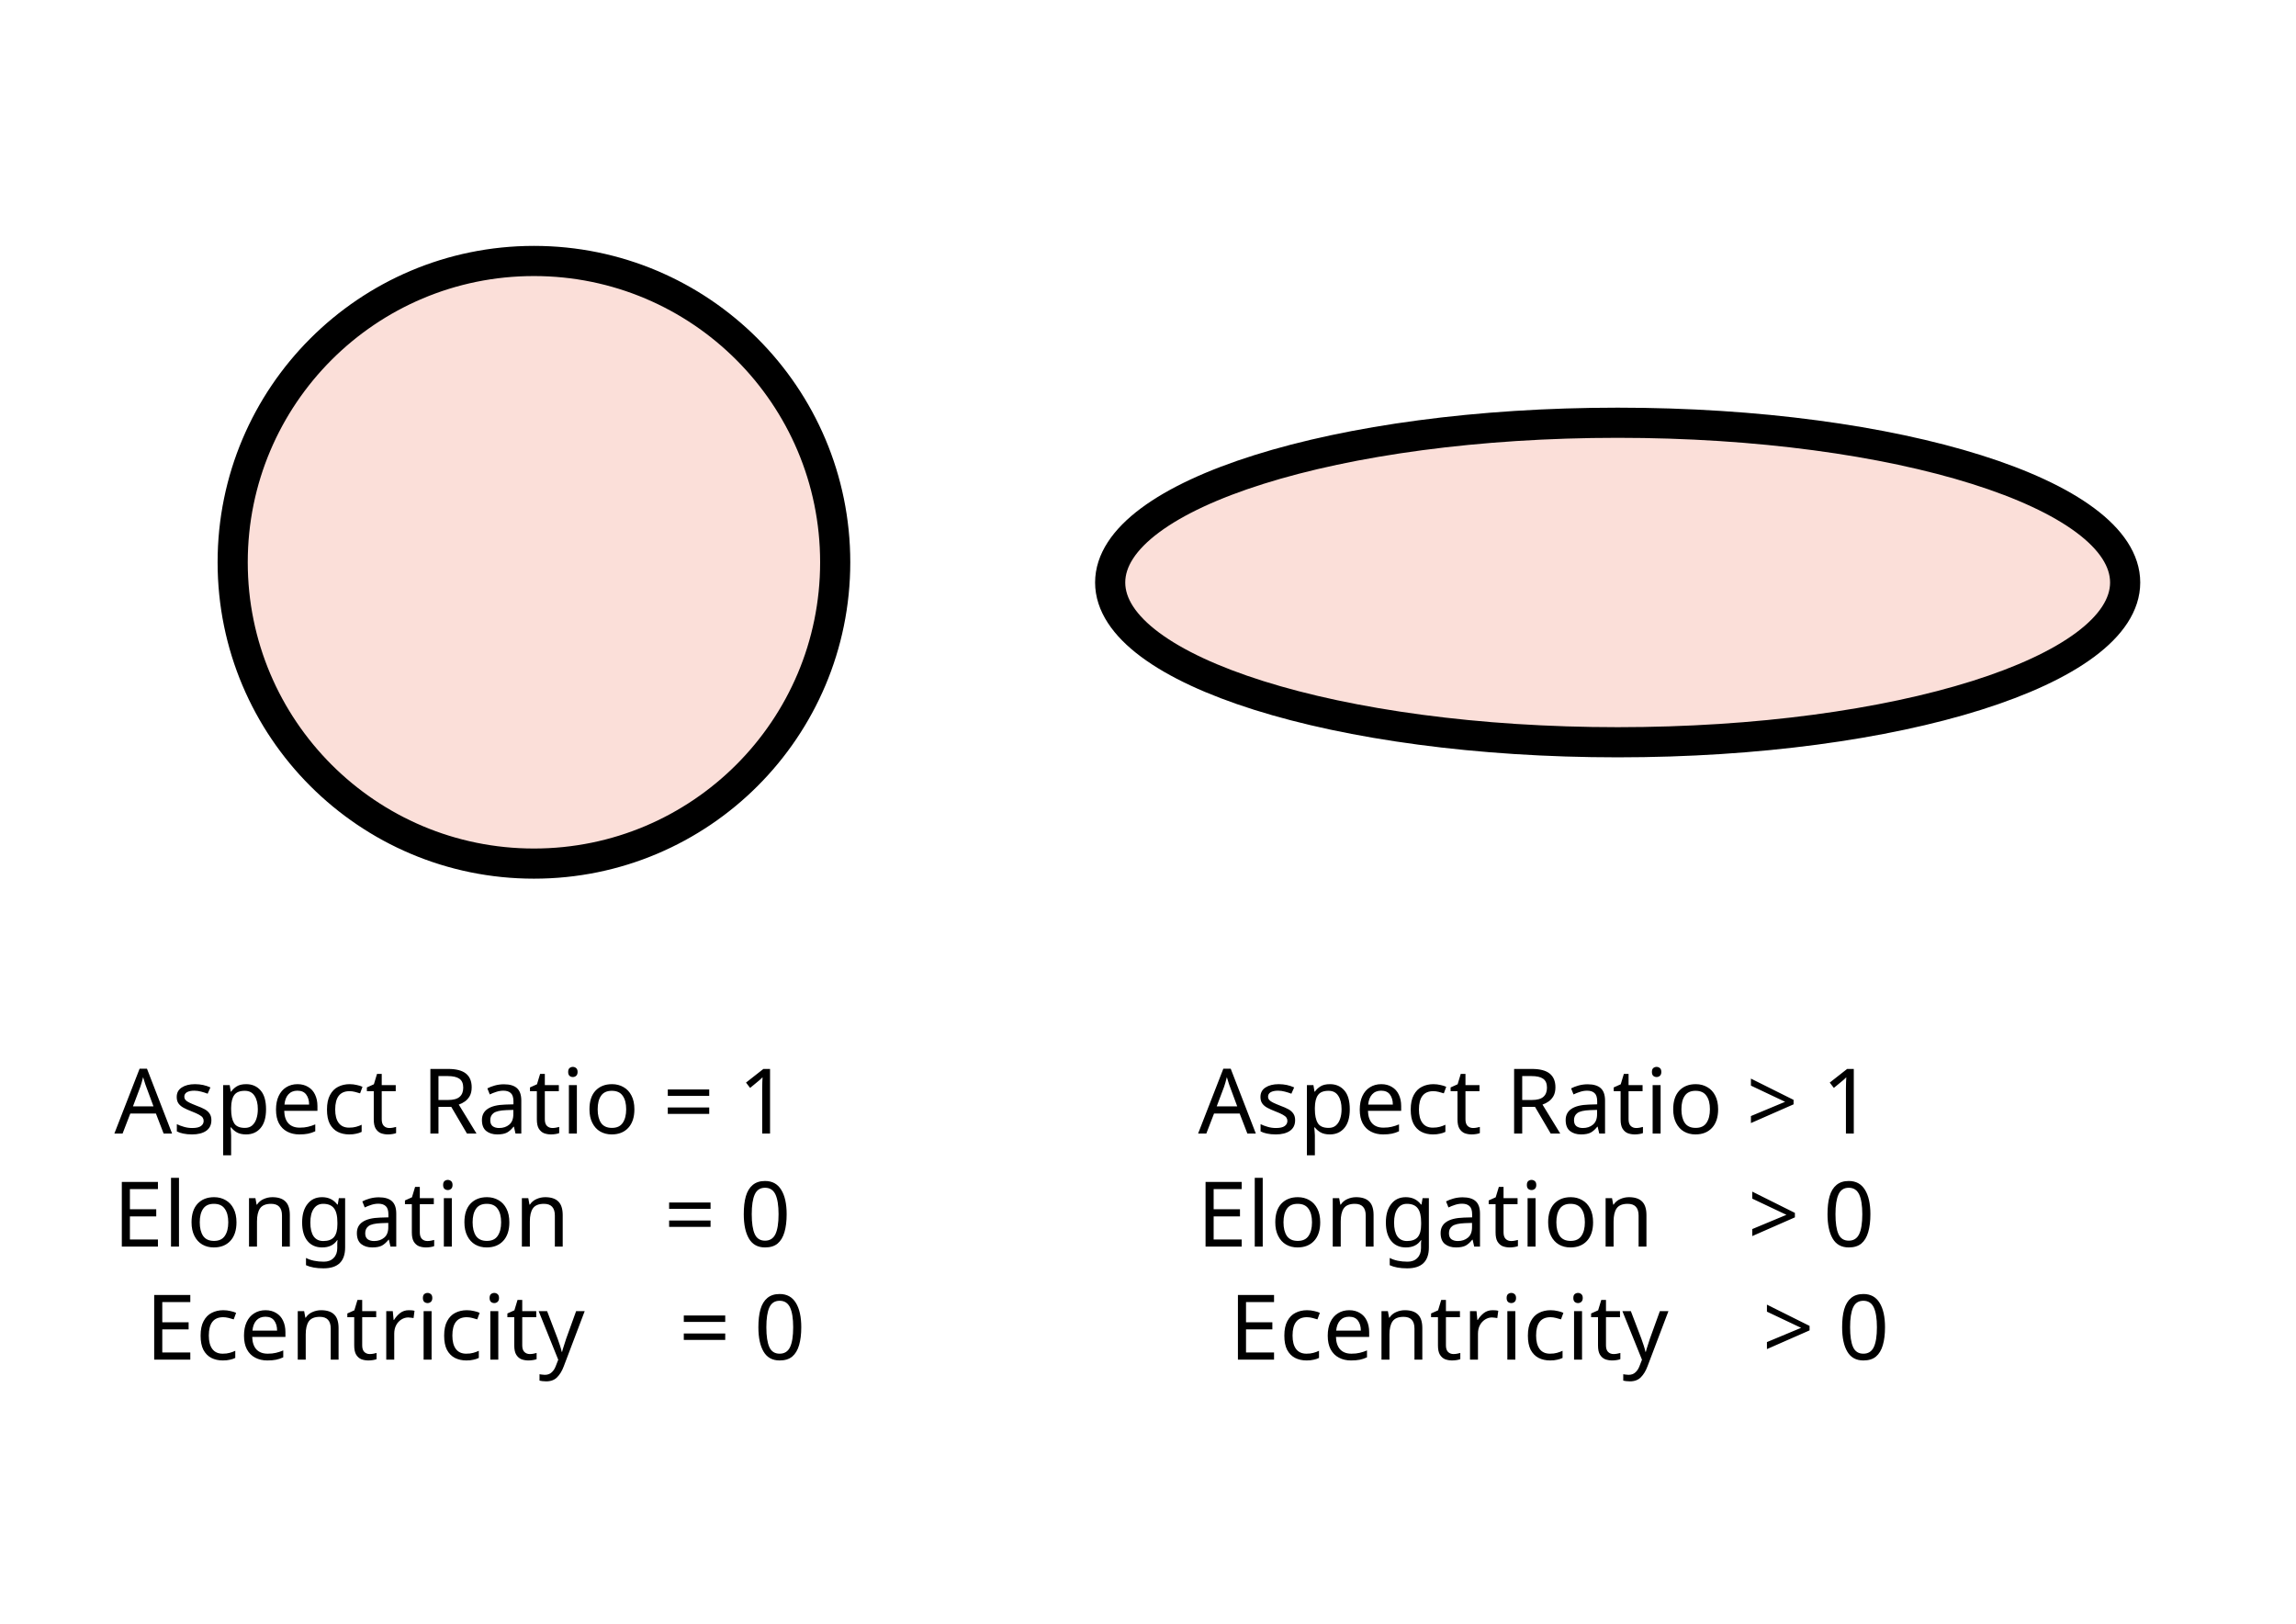
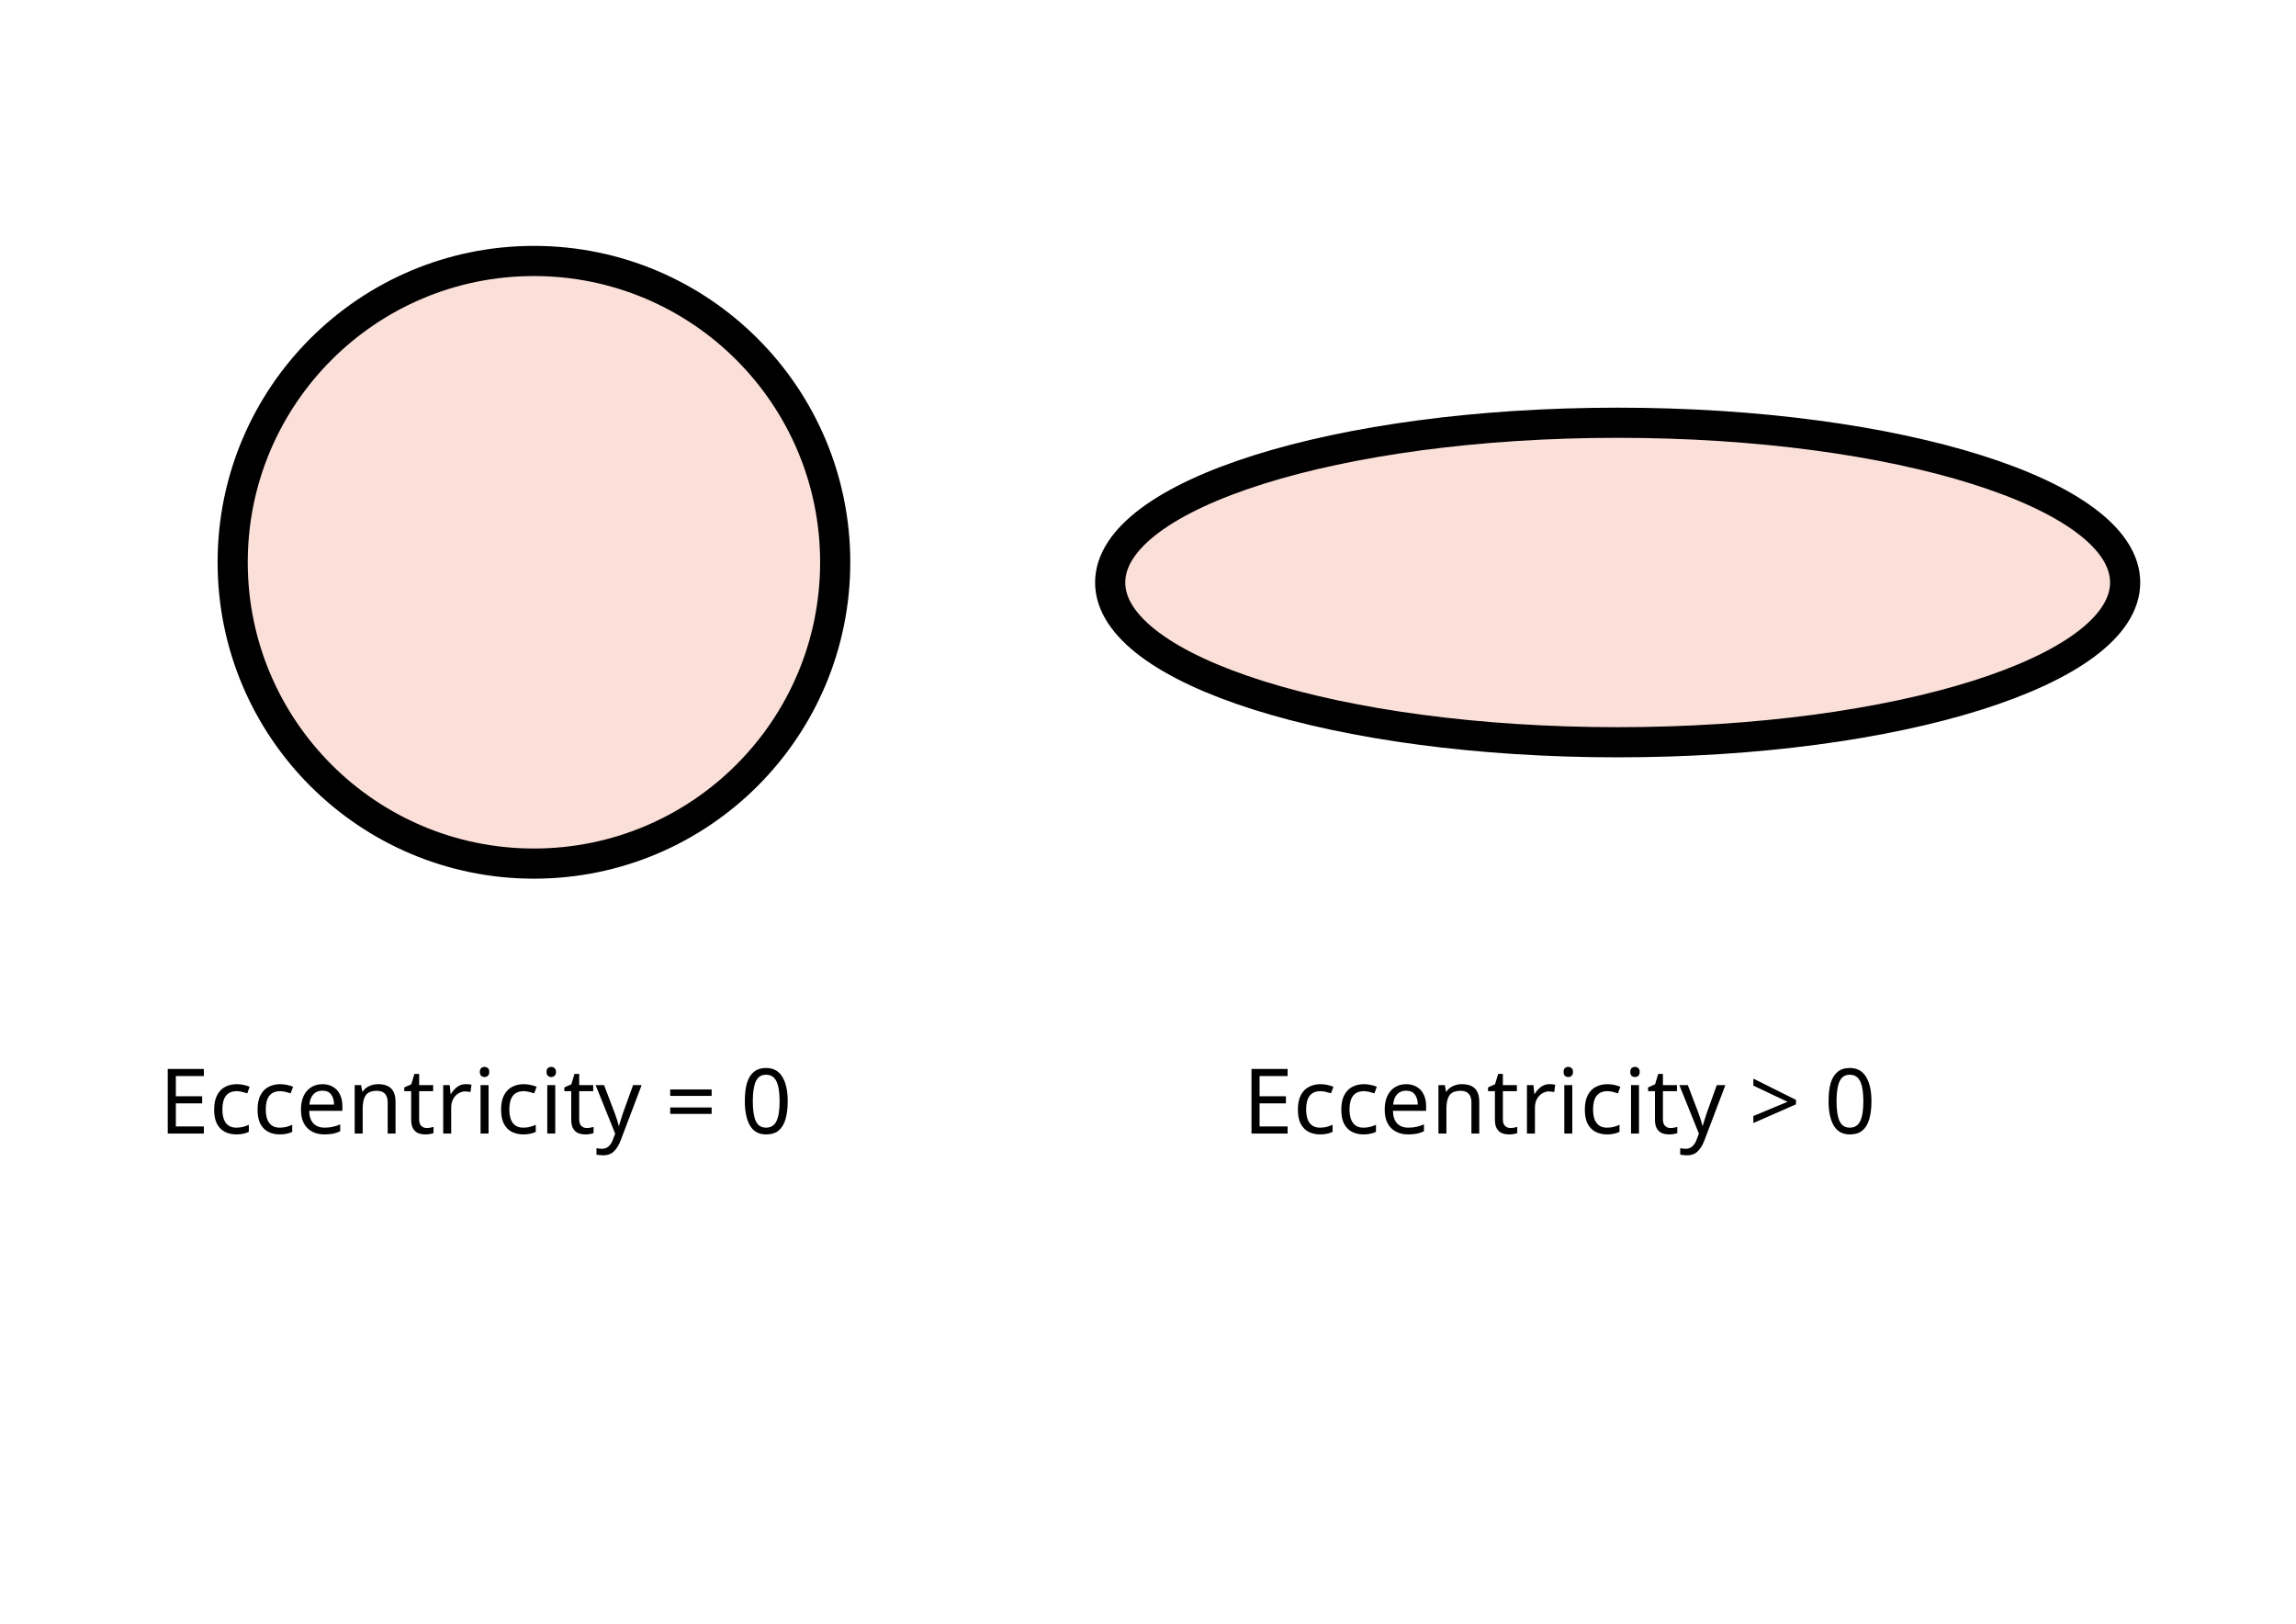
<svg xmlns="http://www.w3.org/2000/svg" width="297mm" height="210mm" viewBox="0 0 297 210" version="1.1" id="svg1">
  <defs id="defs1">
    <rect x="86.988" y="512.045" width="292.597" height="57.333" id="rect2" />
  </defs>
  <g id="layer1">
    <text xml:space="preserve" transform="scale(0.2645833)" id="text2" style="font-size:28px;font-family:sans-serif;-inkscape-font-specification:sans-serif;text-align:center;letter-spacing:0px;white-space:pre;shape-inside:url(#rect2);fill:none;fill-opacity:0.17;stroke:#000000;stroke-width:0;stroke-linecap:round;stroke-linejoin:round;stroke-dasharray:none;stroke-opacity:1;paint-order:fill markers stroke" />
    <circle style="fill:#e5441f;fill-opacity:0.17;stroke:#000000;stroke-width:3.9;stroke-linecap:round;stroke-linejoin:round;stroke-dasharray:none;stroke-opacity:1;paint-order:fill markers stroke" id="path1" cx="69.068" cy="72.722" r="38.97" />
    <ellipse style="fill:#e5441f;fill-opacity:0.17;stroke:#000000;stroke-width:3.9;stroke-linecap:round;stroke-linejoin:round;stroke-dasharray:none;stroke-opacity:1;paint-order:fill markers stroke" id="path2" cx="209.254" cy="75.337" rx="65.647" ry="20.662" />
    <text xml:space="preserve" style="font-size:11.695px;font-family:sans-serif;-inkscape-font-specification:sans-serif;text-align:center;letter-spacing:0px;text-anchor:middle;fill:#000000;fill-opacity:1;stroke:none;stroke-width:1.105;stroke-linecap:round;stroke-linejoin:round;stroke-dasharray:none;stroke-opacity:1;paint-order:fill markers stroke" x="69.112" y="146.608" id="text3">
-       <tspan id="tspan3" style="fill:#000000;fill-opacity:1;stroke:none;stroke-width:1.105;stroke-dasharray:none" x="69.112" y="146.608">Aspect Ratio = 1</tspan>
-       <tspan style="fill:#000000;fill-opacity:1;stroke:none;stroke-width:1.105;stroke-dasharray:none" x="69.112" y="161.227" id="tspan5">Elongation    = 0</tspan>
-       <tspan style="fill:#000000;fill-opacity:1;stroke:none;stroke-width:1.105;stroke-dasharray:none" x="69.112" y="175.845" id="tspan4">Ecentricity    = 0</tspan>
+       <tspan id="tspan3" style="fill:#000000;fill-opacity:1;stroke:none;stroke-width:1.105;stroke-dasharray:none" x="69.112" y="146.608">Eccentricity = 0</tspan>
    </text>
    <text xml:space="preserve" style="font-size:11.695px;font-family:sans-serif;-inkscape-font-specification:sans-serif;text-align:center;letter-spacing:0px;text-anchor:middle;fill:#000000;fill-opacity:1;stroke:none;stroke-width:1.105;stroke-linecap:round;stroke-linejoin:round;stroke-dasharray:none;stroke-opacity:1;paint-order:fill markers stroke" x="209.299" y="146.608" id="text3-3">
-       <tspan id="tspan3-8" style="fill:#000000;fill-opacity:1;stroke:none;stroke-width:1.105;stroke-dasharray:none" x="209.299" y="146.608">Aspect Ratio &gt; 1</tspan>
-       <tspan style="fill:#000000;fill-opacity:1;stroke:none;stroke-width:1.105;stroke-dasharray:none" x="209.299" y="161.227" id="tspan5-4">Elongation    &gt; 0</tspan>
-       <tspan style="fill:#000000;fill-opacity:1;stroke:none;stroke-width:1.105;stroke-dasharray:none" x="209.299" y="175.845" id="tspan4-0">Ecentricity    &gt; 0</tspan>
+       <tspan id="tspan3-8" style="fill:#000000;fill-opacity:1;stroke:none;stroke-width:1.105;stroke-dasharray:none" x="209.299" y="146.608">Eccentricity &gt; 0</tspan>
    </text>
  </g>
</svg>
